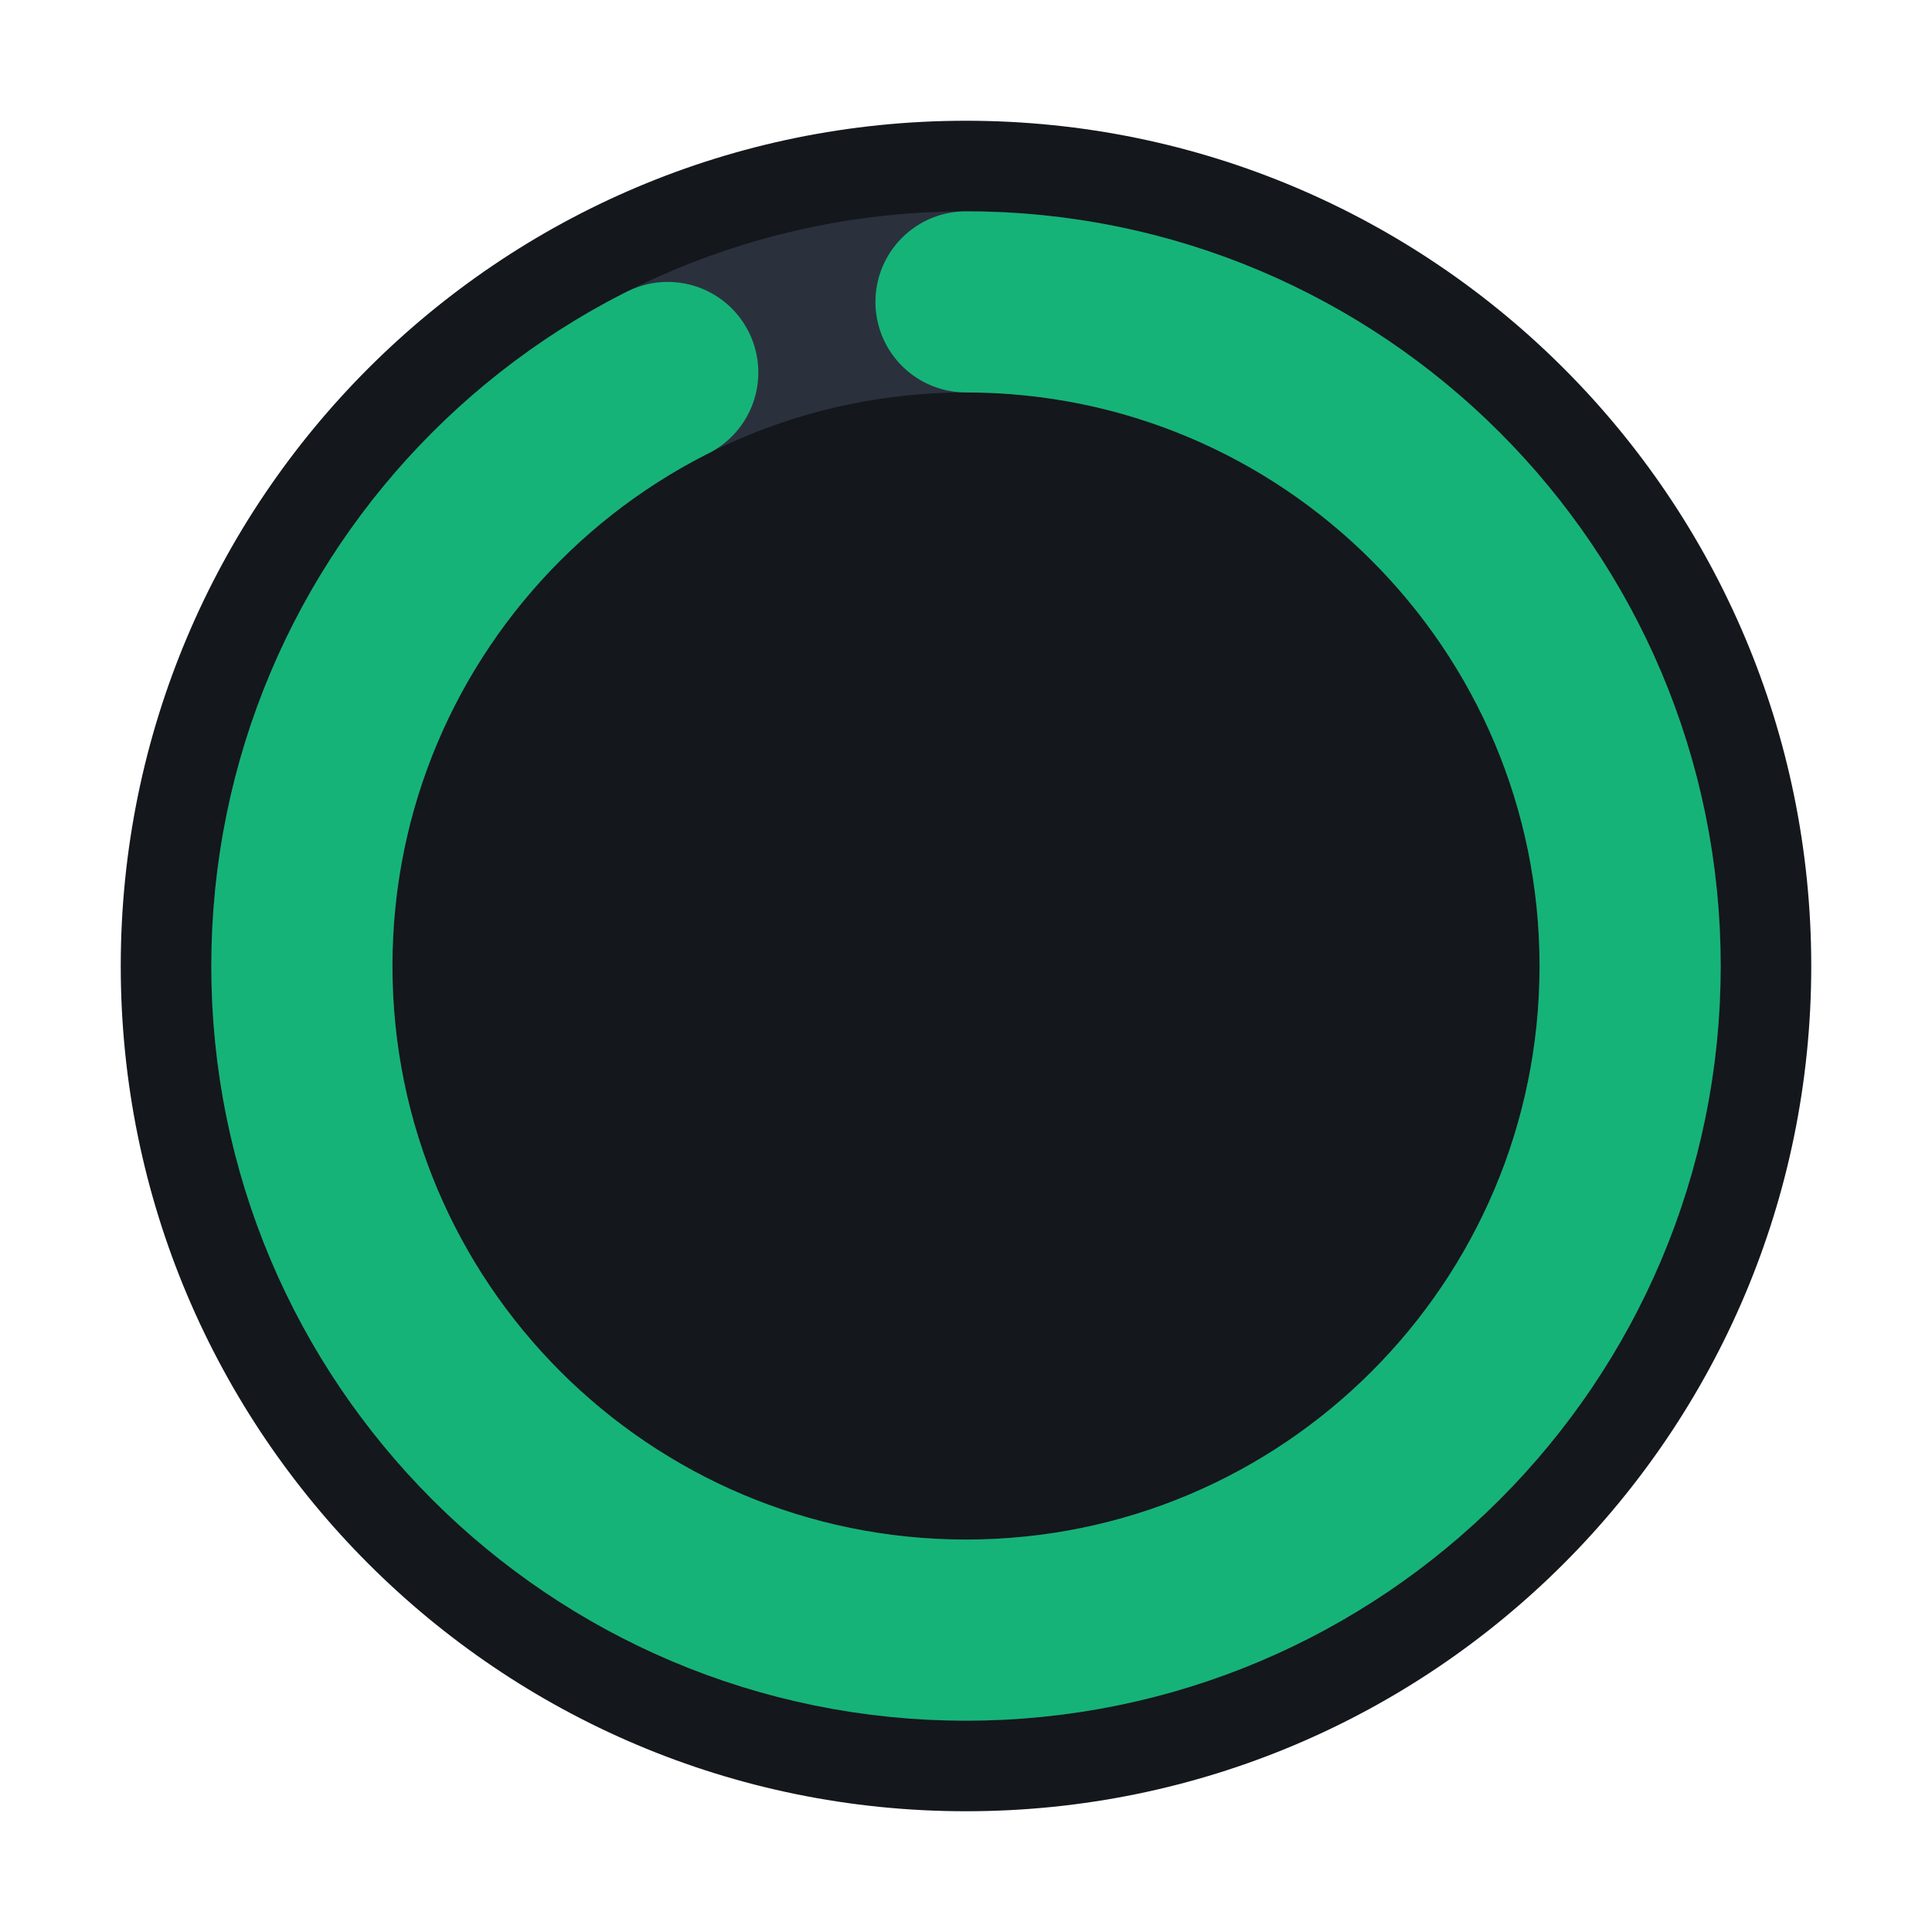
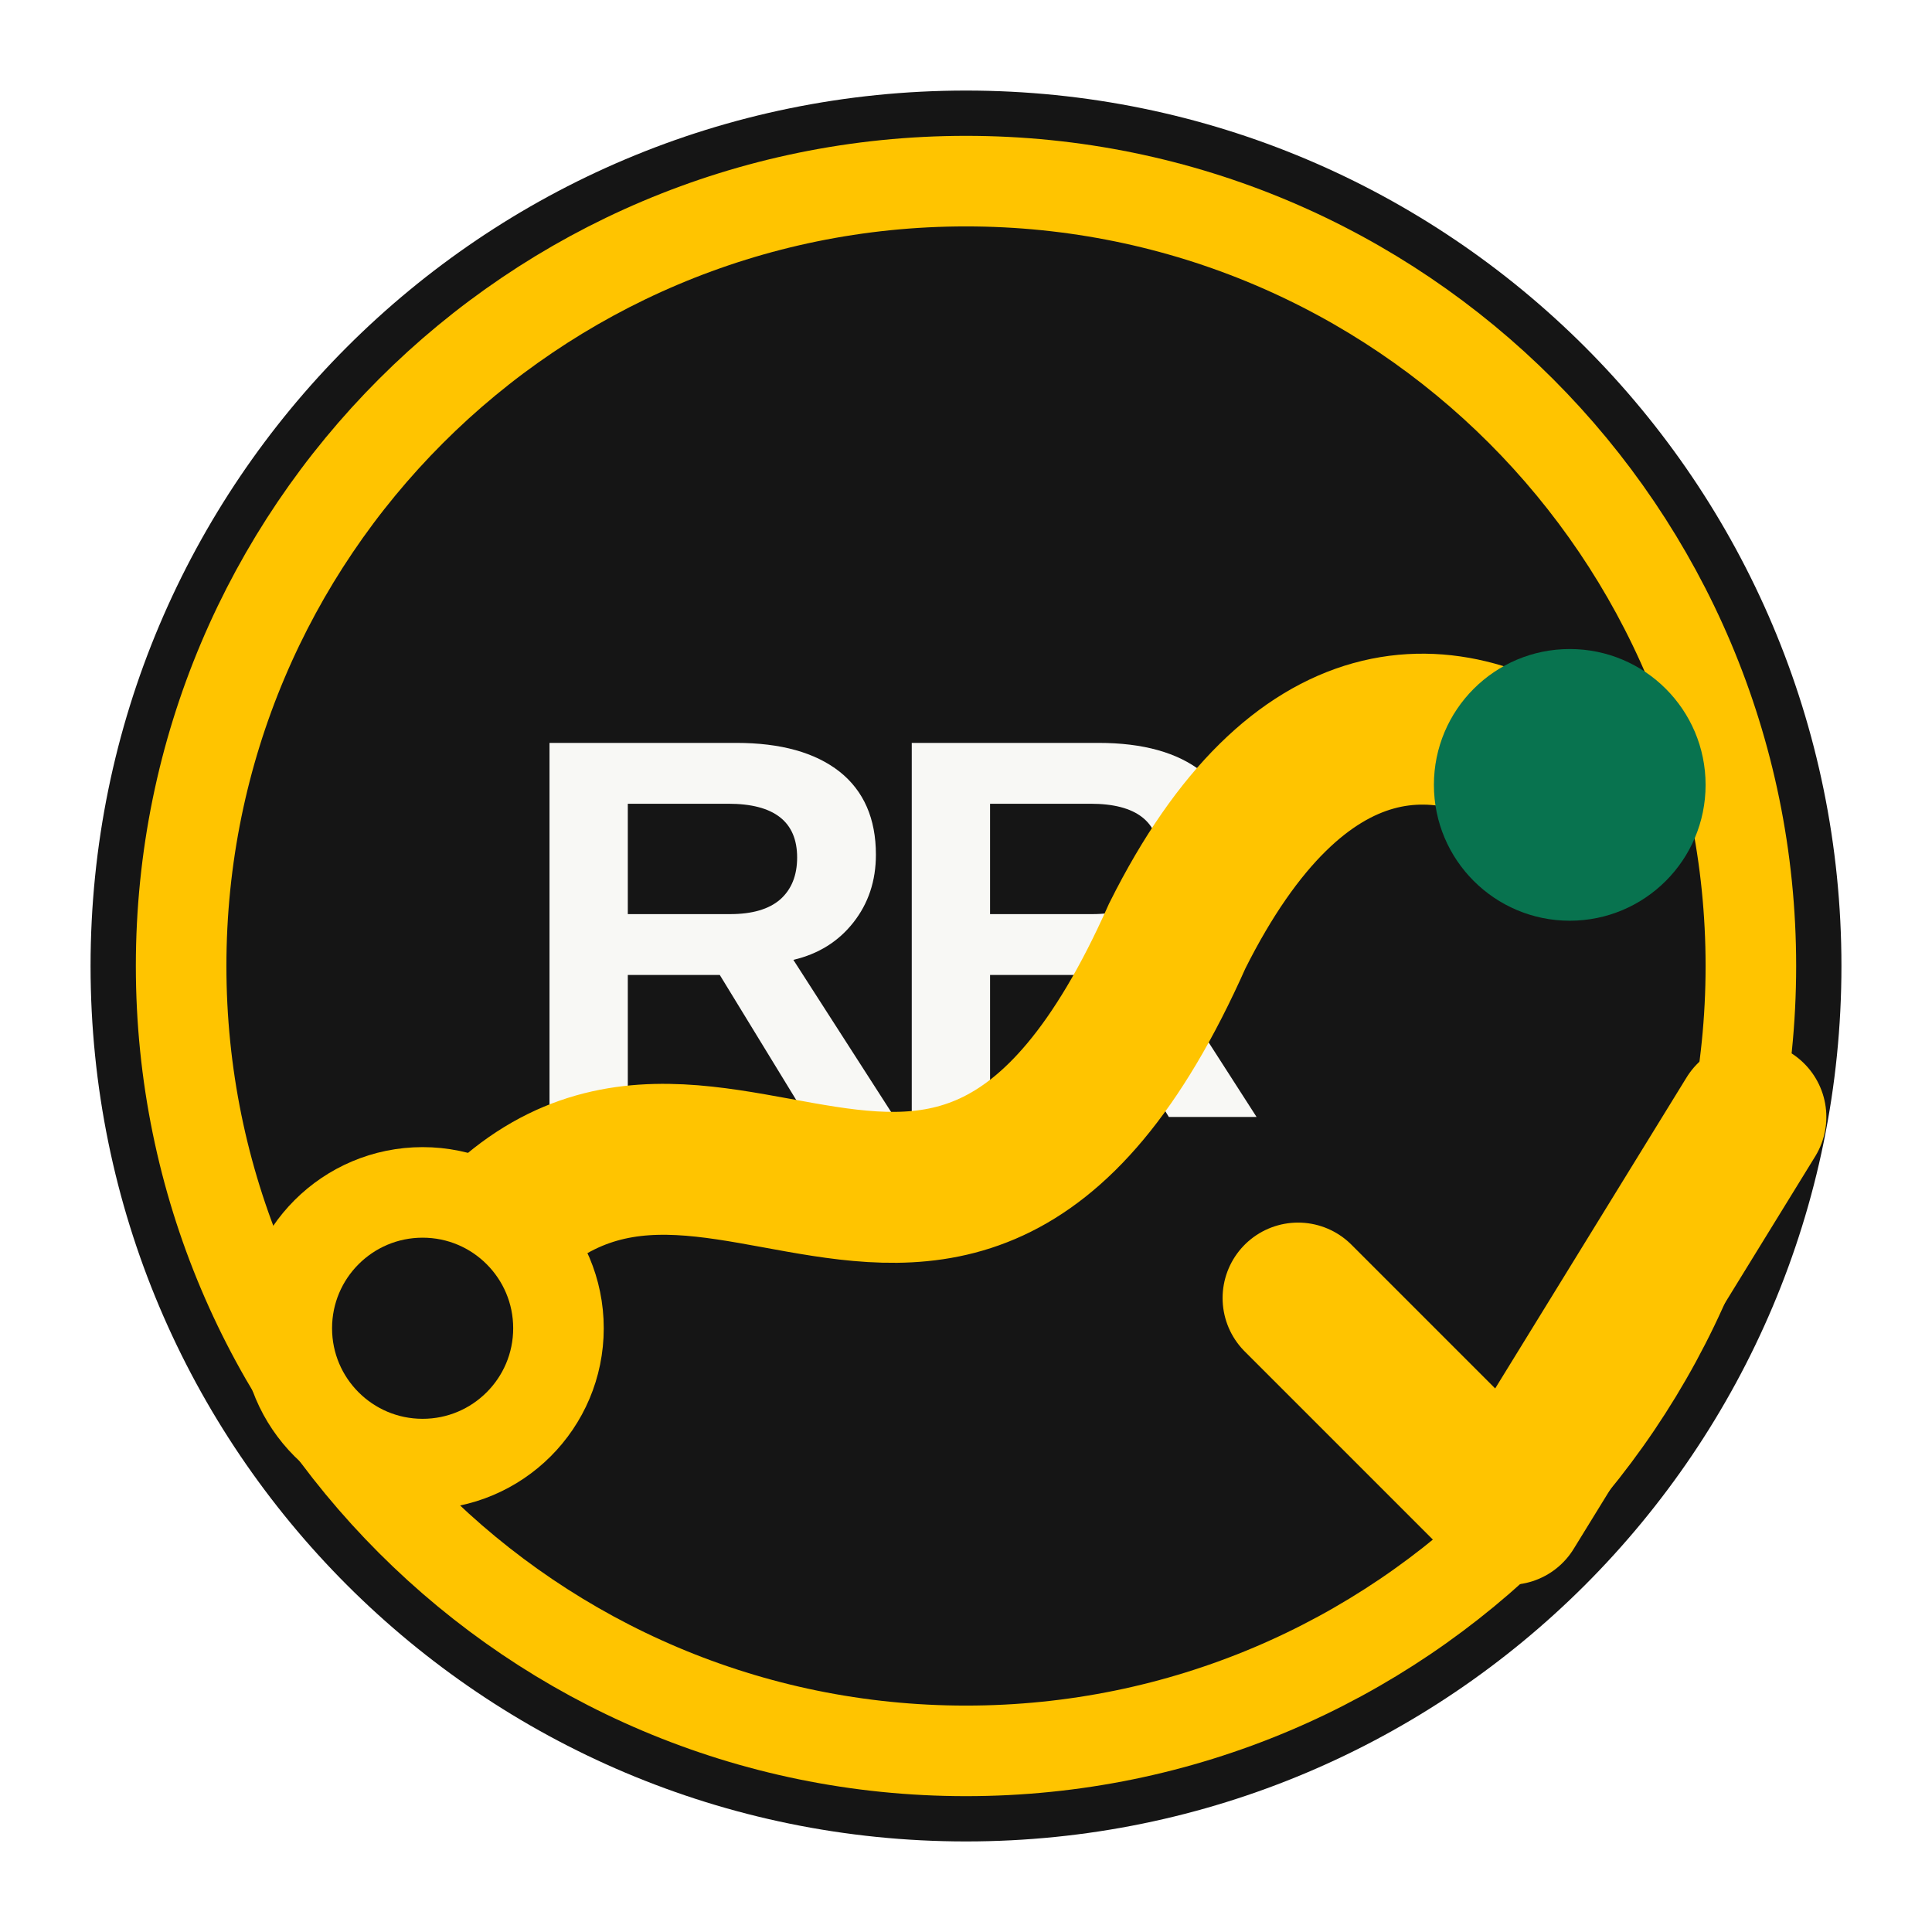
<svg xmlns="http://www.w3.org/2000/svg" width="64" height="64" viewBox="0 0 64 64">
-   <circle cx="32" cy="32" r="28" fill="#14171c" />
-   <circle cx="32" cy="32" r="22" fill="none" stroke="#2a313d" stroke-width="6" />
-   <circle cx="32" cy="32" r="22" fill="none" stroke="#16b378" stroke-width="6" stroke-linecap="round" stroke-dasharray="128 138" transform="rotate(-90 32 32)" />
+   <circle cx="32" cy="32" r="29" fill="#151515" />
+   <circle cx="32" cy="32" r="26" fill="none" stroke="#ffc400" stroke-width="3" />
+   <text x="17" y="37" fill="#f8f8f5" font-family="Montserrat, Arial, sans-serif" font-size="18" font-weight="800" letter-spacing="-1">RR</text>
+   <path d="M14 44 C22 30 31 49 39 31 C43 23 48 23 52 26" fill="none" stroke="#ffc400" stroke-width="5" stroke-linecap="round" />
+   <circle cx="14" cy="44" r="4.5" fill="#151515" stroke="#ffc400" stroke-width="3" />
+   <circle cx="52" cy="26" r="4.5" fill="#08734f" />
+   <path d="M43 43 L50 50 L58 37" fill="none" stroke="#ffc400" stroke-width="5" stroke-linecap="round" stroke-linejoin="round" />
</svg>
